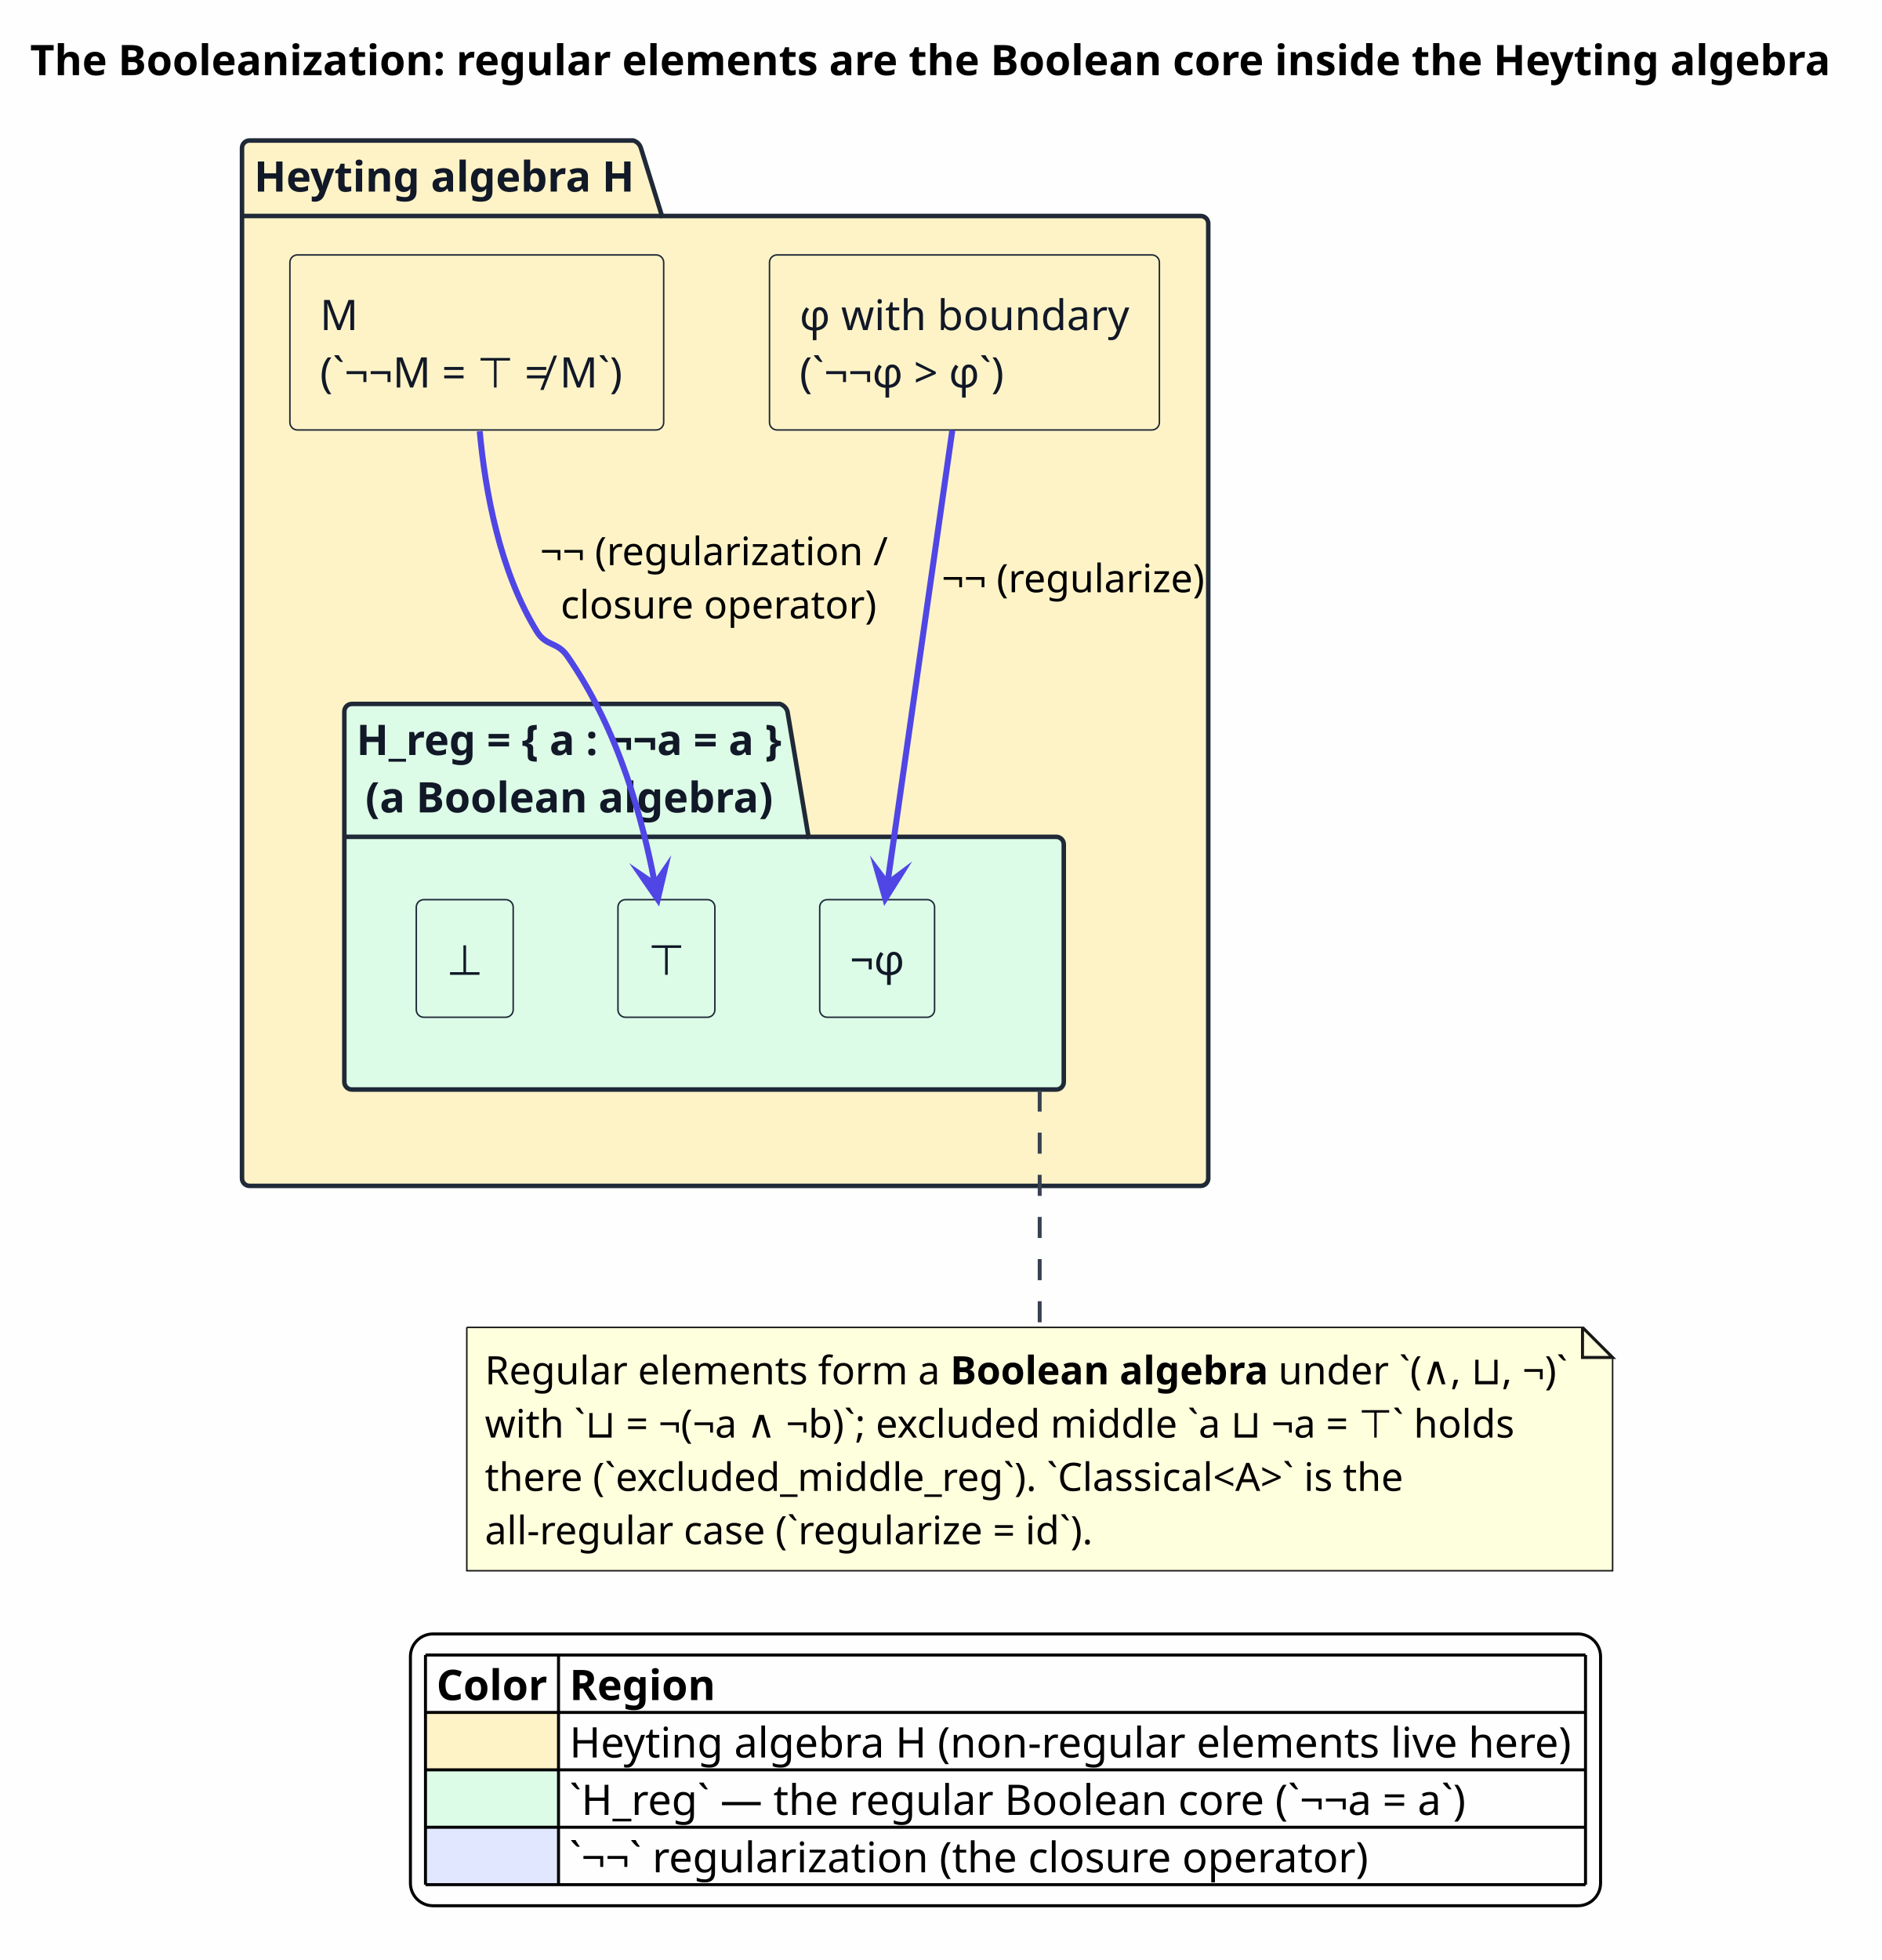
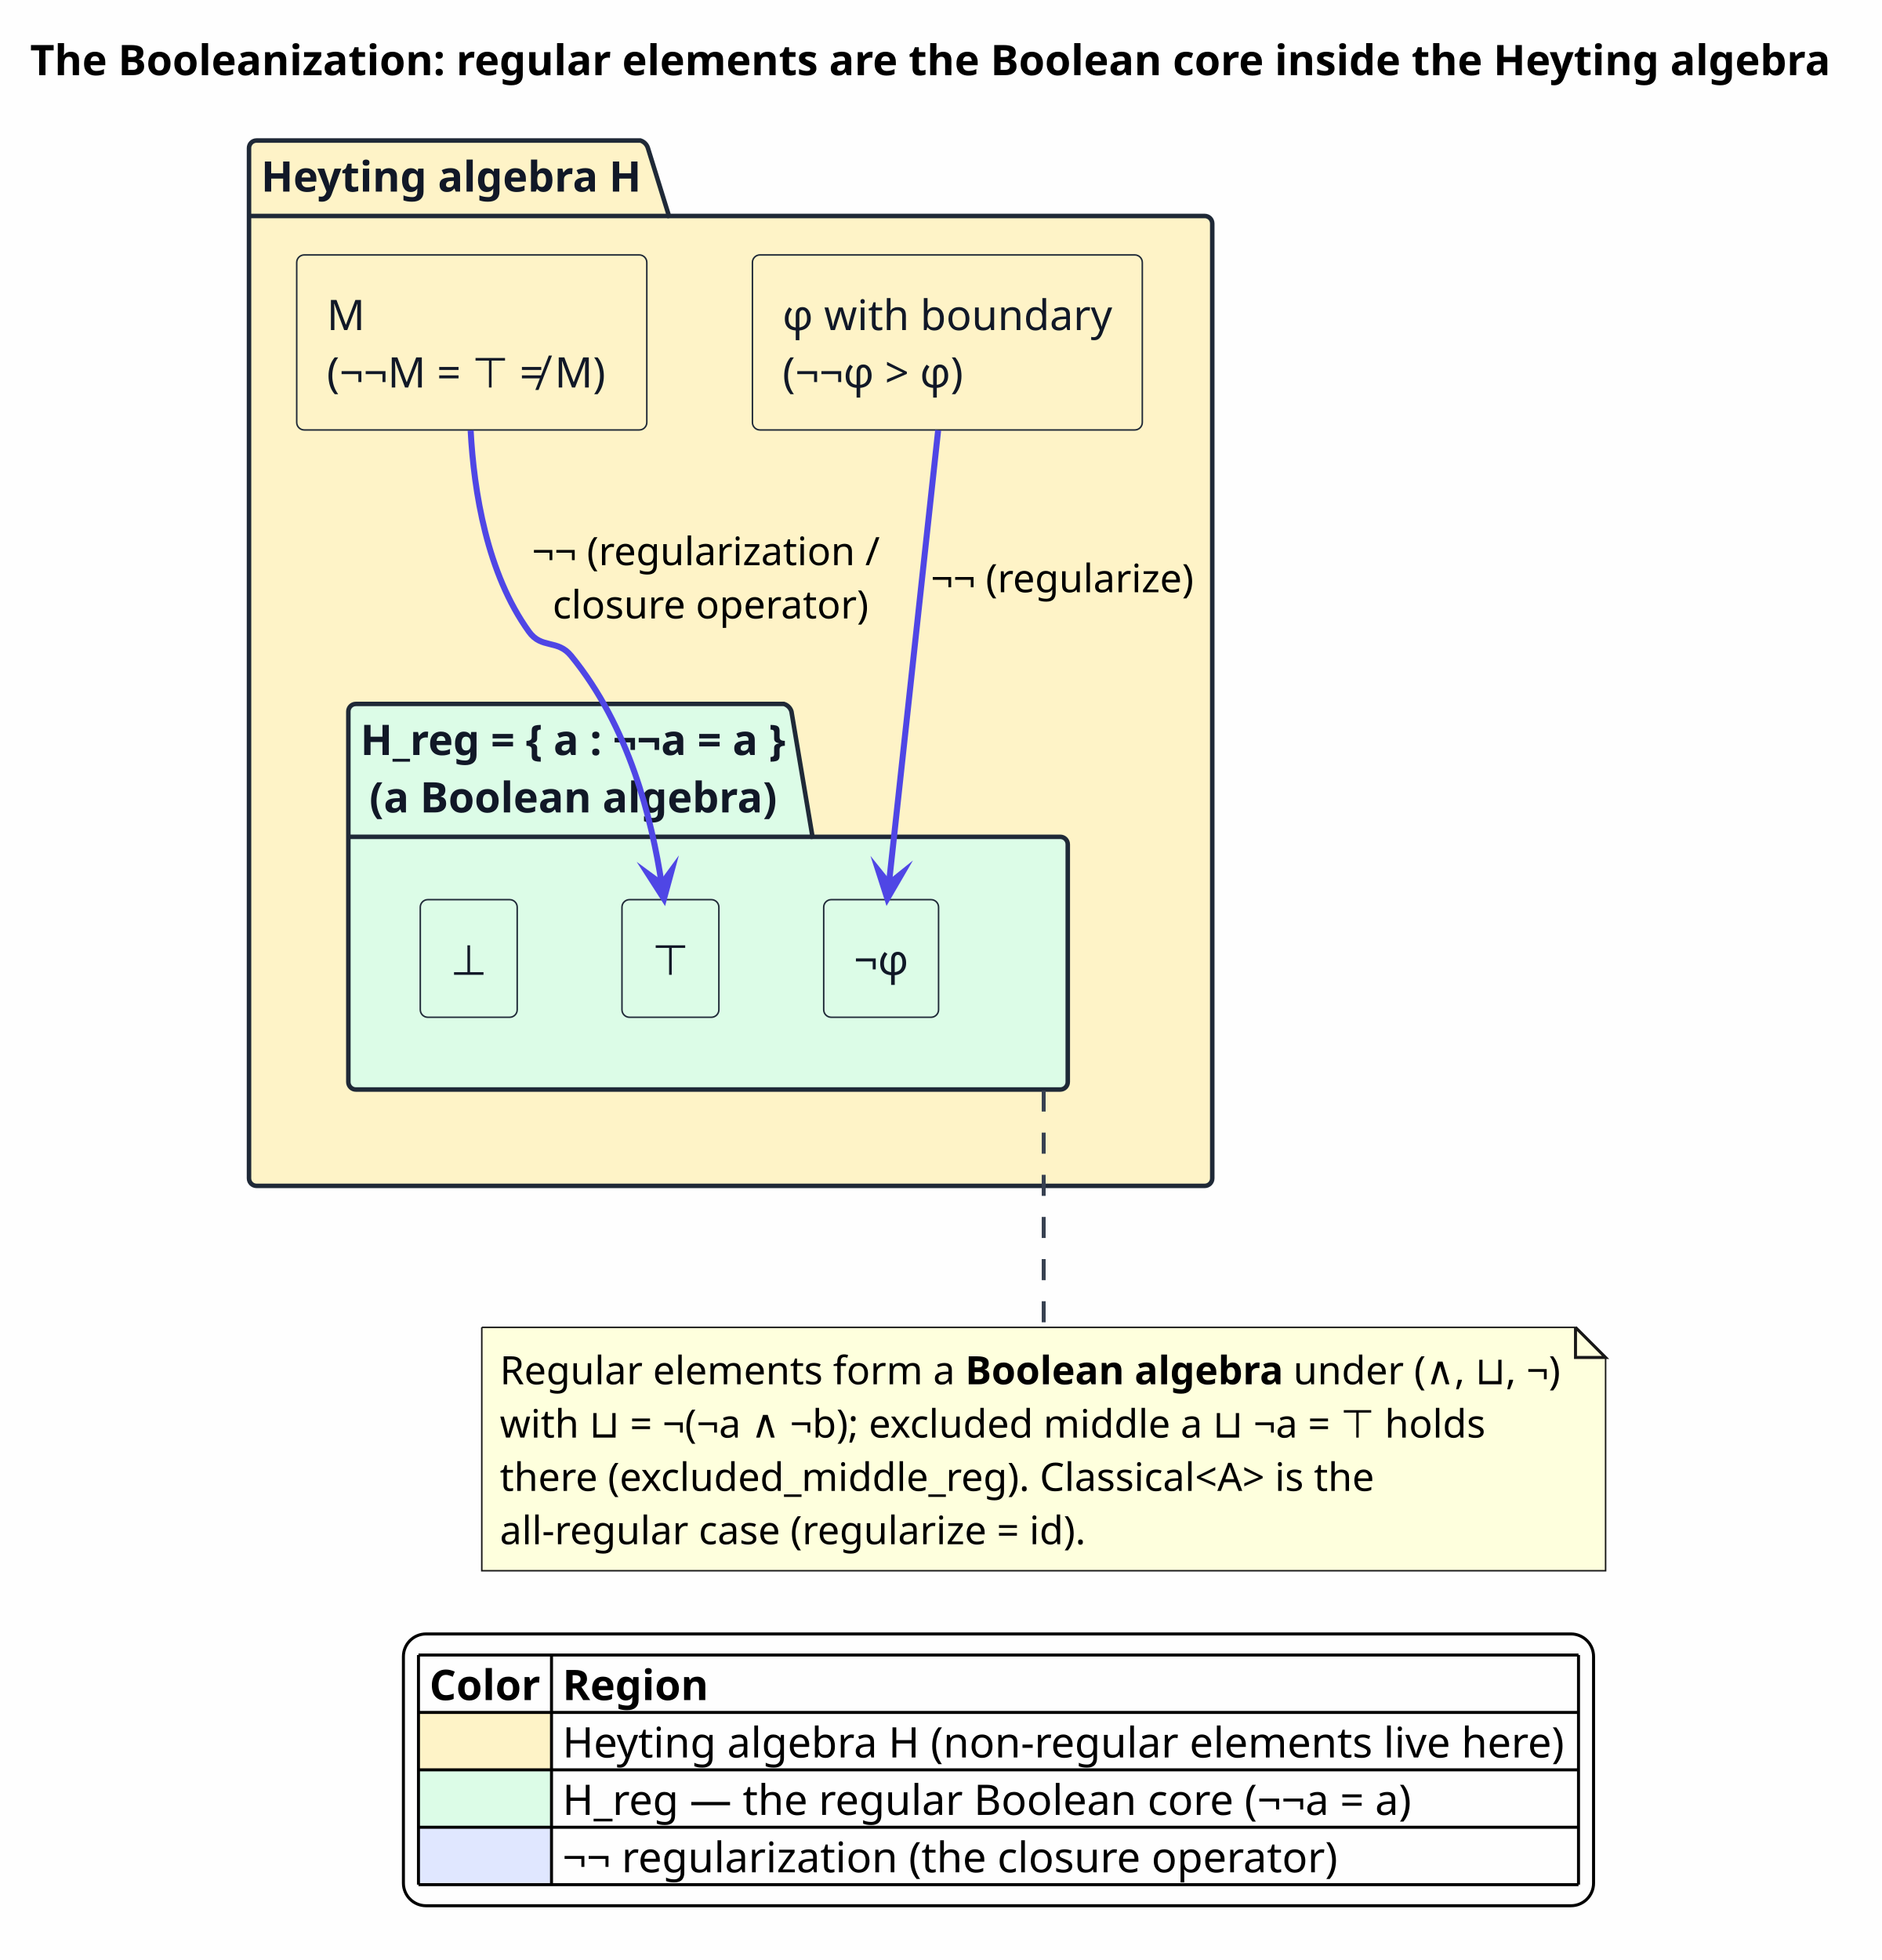
<svg xmlns="http://www.w3.org/2000/svg" contentStyleType="text/css" data-diagram-type="DESCRIPTION" height="651px" preserveAspectRatio="none" style="width:625px;height:651px;background:#FEFEFE;" version="1.1" viewBox="0 0 625 651" width="625px" zoomAndPan="magnify">
  <defs />
  <g>
    <rect fill="#FEFEFE" height="651" style="stroke:none;stroke-width:1;" width="625" x="0" y="0" />
    <g class="title" data-source-line="15">
      <text fill="#000000" font-family="sans-serif" font-size="14" font-weight="700" lengthAdjust="spacing" textLength="598.12" x="10" y="24.966">The Booleanization: regular elements are the Boolean core inside the Heyting algebra</text>
    </g>
    <g class="cluster" data-qualified-name="H" data-source-line="18" id="ent0001">
-       <path d="M82.896,46.67 L210.413,46.67 A3.75,3.75 0 0 1 212.913,49.17 L219.913,71.738 L398.896,71.738 A2.5,2.5 0 0 1 401.396,74.238 L401.396,391.38 A2.5,2.5 0 0 1 398.896,393.88 L82.896,393.88 A2.5,2.5 0 0 1 80.396,391.38 L80.396,49.17 A2.5,2.5 0 0 1 82.896,46.67" fill="#FEF3C7" style="stroke:#1F2937;stroke-width:1.5;" />
-       <line style="stroke:#1F2937;stroke-width:1.5;" x1="80.396" x2="219.913" y1="71.738" y2="71.738" />
-       <text fill="#111827" font-family="sans-serif" font-size="14" font-weight="700" lengthAdjust="spacing" textLength="126.517" x="84.396" y="63.636">Heyting algebra H</text>
+       <path d="M85.224,46.67 L212.742,46.67 A3.75,3.75 0 0 1 215.242,49.17 L222.242,71.738 L400.224,71.738 A2.5,2.5 0 0 1 402.724,74.238 L402.724,391.38 A2.5,2.5 0 0 1 400.224,393.88 L85.224,393.88 A2.5,2.5 0 0 1 82.724,391.38 L82.724,49.17 A2.5,2.5 0 0 1 85.224,46.67" fill="#FEF3C7" style="stroke:#1F2937;stroke-width:1.5;" />
+       <line style="stroke:#1F2937;stroke-width:1.5;" x1="82.724" x2="222.242" y1="71.738" y2="71.738" />
+       <text fill="#111827" font-family="sans-serif" font-size="14" font-weight="700" lengthAdjust="spacing" textLength="126.517" x="86.724" y="63.636">Heyting algebra H</text>
    </g>
    <g class="cluster" data-qualified-name="H.Hreg" data-source-line="25" id="ent0004">
-       <path d="M116.896,233.81 L259.099,233.81 A3.75,3.75 0 0 1 261.599,236.31 L268.599,277.946 L350.896,277.946 A2.5,2.5 0 0 1 353.396,280.446 L353.396,359.38 A2.5,2.5 0 0 1 350.896,361.88 L116.896,361.88 A2.5,2.5 0 0 1 114.396,359.38 L114.396,236.31 A2.5,2.5 0 0 1 116.896,233.81" fill="#DCFCE7" style="stroke:#1F2937;stroke-width:1.5;" />
-       <line style="stroke:#1F2937;stroke-width:1.5;" x1="114.396" x2="268.599" y1="277.946" y2="277.946" />
-       <text fill="#111827" font-family="sans-serif" font-size="14" font-weight="700" lengthAdjust="spacing" textLength="141.203" x="118.396" y="250.776">H_reg = { a : ¬¬a = a }</text>
-       <text fill="#111827" font-family="sans-serif" font-size="14" font-weight="700" lengthAdjust="spacing" textLength="135.239" x="121.378" y="269.844">(a Boolean algebra)</text>
+       <path d="M118.224,233.81 L260.427,233.81 A3.75,3.75 0 0 1 262.927,236.31 L269.927,277.946 L352.224,277.946 A2.5,2.5 0 0 1 354.724,280.446 L354.724,359.38 A2.5,2.5 0 0 1 352.224,361.88 L118.224,361.88 A2.5,2.5 0 0 1 115.724,359.38 L115.724,236.31 A2.5,2.5 0 0 1 118.224,233.81" fill="#DCFCE7" style="stroke:#1F2937;stroke-width:1.5;" />
+       <line style="stroke:#1F2937;stroke-width:1.5;" x1="115.724" x2="269.927" y1="277.946" y2="277.946" />
+       <text fill="#111827" font-family="sans-serif" font-size="14" font-weight="700" lengthAdjust="spacing" textLength="141.203" x="119.724" y="250.776">H_reg = { a : ¬¬a = a }</text>
+       <text fill="#111827" font-family="sans-serif" font-size="14" font-weight="700" lengthAdjust="spacing" textLength="135.239" x="122.706" y="269.844">(a Boolean algebra)</text>
    </g>
    <g class="entity" data-qualified-name="H.M" data-source-line="21" id="ent0002">
-       <rect fill="#FEF3C7" height="58.136" rx="2.5" ry="2.5" style="stroke:#1F2937;stroke-width:0.5;" width="124.174" x="96.306" y="84.67" />
-       <text fill="#111827" font-family="sans-serif" font-size="14" lengthAdjust="spacing" textLength="12.698" x="106.306" y="109.636">M</text>
-       <text fill="#111827" font-family="sans-serif" font-size="14" lengthAdjust="spacing" textLength="104.174" x="106.306" y="128.704">(`¬¬M = ⊤ ≠ M`)</text>
+       <rect fill="#FEF3C7" height="58.136" rx="2.5" ry="2.5" style="stroke:#1F2937;stroke-width:0.5;" width="116.305" x="98.574" y="84.67" />
+       <text fill="#111827" font-family="sans-serif" font-size="14" lengthAdjust="spacing" textLength="12.698" x="108.574" y="109.636">M</text>
+       <text fill="#111827" font-family="sans-serif" font-size="14" lengthAdjust="spacing" textLength="96.305" x="108.574" y="128.704">(¬¬M = ⊤ ≠ M)</text>
    </g>
    <g class="entity" data-qualified-name="H.Phi" data-source-line="22" id="ent0003">
-       <rect fill="#FEF3C7" height="58.136" rx="2.5" ry="2.5" style="stroke:#1F2937;stroke-width:0.5;" width="129.522" x="255.636" y="84.67" />
-       <text fill="#111827" font-family="sans-serif" font-size="14" lengthAdjust="spacing" textLength="109.522" x="265.636" y="109.636">φ with boundary</text>
-       <text fill="#111827" font-family="sans-serif" font-size="14" lengthAdjust="spacing" textLength="67.872" x="265.636" y="128.704">(`¬¬φ &gt; φ`)</text>
+       <rect fill="#FEF3C7" height="58.136" rx="2.5" ry="2.5" style="stroke:#1F2937;stroke-width:0.5;" width="129.522" x="249.964" y="84.67" />
+       <text fill="#111827" font-family="sans-serif" font-size="14" lengthAdjust="spacing" textLength="109.522" x="259.964" y="109.636">φ with boundary</text>
+       <text fill="#111827" font-family="sans-serif" font-size="14" lengthAdjust="spacing" textLength="60.004" x="259.964" y="128.704">(¬¬φ &gt; φ)</text>
    </g>
    <g class="entity" data-qualified-name="H.Hreg.Bot" data-source-line="26" id="ent0005">
-       <rect fill="#DCFCE7" height="39.068" rx="2.5" ry="2.5" style="stroke:#1F2937;stroke-width:0.5;" width="32.195" x="138.296" y="298.81" />
-       <text fill="#111827" font-family="sans-serif" font-size="14" lengthAdjust="spacing" textLength="12.195" x="148.296" y="323.776">⊥</text>
+       <rect fill="#DCFCE7" height="39.068" rx="2.5" ry="2.5" style="stroke:#1F2937;stroke-width:0.5;" width="32.195" x="139.624" y="298.81" />
+       <text fill="#111827" font-family="sans-serif" font-size="14" lengthAdjust="spacing" textLength="12.195" x="149.624" y="323.776">⊥</text>
    </g>
    <g class="entity" data-qualified-name="H.Hreg.Top" data-source-line="27" id="ent0006">
-       <rect fill="#DCFCE7" height="39.068" rx="2.5" ry="2.5" style="stroke:#1F2937;stroke-width:0.5;" width="32.195" x="205.296" y="298.81" />
-       <text fill="#111827" font-family="sans-serif" font-size="14" lengthAdjust="spacing" textLength="12.195" x="215.296" y="323.776">⊤</text>
+       <rect fill="#DCFCE7" height="39.068" rx="2.5" ry="2.5" style="stroke:#1F2937;stroke-width:0.5;" width="32.195" x="206.624" y="298.81" />
+       <text fill="#111827" font-family="sans-serif" font-size="14" lengthAdjust="spacing" textLength="12.195" x="216.624" y="323.776">⊤</text>
    </g>
    <g class="entity" data-qualified-name="H.Hreg.NegPhi" data-source-line="28" id="ent0007">
-       <rect fill="#DCFCE7" height="39.068" rx="2.5" ry="2.5" style="stroke:#1F2937;stroke-width:0.5;" width="38.158" x="272.316" y="298.81" />
-       <text fill="#111827" font-family="sans-serif" font-size="14" lengthAdjust="spacing" textLength="18.158" x="282.316" y="323.776">¬φ</text>
+       <rect fill="#DCFCE7" height="39.068" rx="2.5" ry="2.5" style="stroke:#1F2937;stroke-width:0.5;" width="38.158" x="273.644" y="298.81" />
+       <text fill="#111827" font-family="sans-serif" font-size="14" lengthAdjust="spacing" textLength="18.158" x="283.644" y="323.776">¬φ</text>
    </g>
    <g class="entity" data-qualified-name="GMN10" data-source-line="37" id="ent0011">
-       <path d="M155.076,440.88 L155.076,521.704 L535.724,521.704 L535.724,450.88 L525.724,440.88 L155.076,440.88" fill="#FEFFDD" style="stroke:#181818;stroke-width:0.5;" />
-       <path d="M525.724,440.88 L525.724,450.88 L535.724,450.88 L525.724,440.88" fill="#FEFFDD" style="stroke:#181818;stroke-width:1;" />
-       <text fill="#000000" font-family="sans-serif" font-size="13" lengthAdjust="spacing" textLength="151.216" x="161.076" y="459.777">Regular elements form a</text>
-       <text fill="#000000" font-family="sans-serif" font-size="13" font-weight="700" lengthAdjust="spacing" textLength="105.599" x="315.672" y="459.777">Boolean algebra</text>
-       <text fill="#000000" font-family="sans-serif" font-size="13" lengthAdjust="spacing" textLength="96.073" x="424.651" y="459.777">under `(∧, ⊔, ¬)`</text>
-       <text fill="#000000" font-family="sans-serif" font-size="13" lengthAdjust="spacing" textLength="342.571" x="161.076" y="477.483">with `⊔ = ¬(¬a ∧ ¬b)`; excluded middle `a ⊔ ¬a = ⊤` holds</text>
-       <text fill="#000000" font-family="sans-serif" font-size="13" lengthAdjust="spacing" textLength="306.137" x="161.076" y="495.189">there (`excluded_middle_reg`). `Classical&lt;A&gt;` is the</text>
-       <text fill="#000000" font-family="sans-serif" font-size="13" lengthAdjust="spacing" textLength="202.462" x="161.076" y="512.895">all-regular case (`regularize = id`).</text>
+       <path d="M160.054,440.88 L160.054,521.704 L533.396,521.704 L533.396,450.88 L523.396,440.88 L160.054,440.88" fill="#FEFFDD" style="stroke:#181818;stroke-width:0.5;" />
+       <path d="M523.396,440.88 L523.396,450.88 L533.396,450.88 L523.396,440.88" fill="#FEFFDD" style="stroke:#181818;stroke-width:1;" />
+       <text fill="#000000" font-family="sans-serif" font-size="13" lengthAdjust="spacing" textLength="151.216" x="166.054" y="459.777">Regular elements form a</text>
+       <text fill="#000000" font-family="sans-serif" font-size="13" font-weight="700" lengthAdjust="spacing" textLength="105.599" x="320.65" y="459.777">Boolean algebra</text>
+       <text fill="#000000" font-family="sans-serif" font-size="13" lengthAdjust="spacing" textLength="88.767" x="429.629" y="459.777">under (∧, ⊔, ¬)</text>
+       <text fill="#000000" font-family="sans-serif" font-size="13" lengthAdjust="spacing" textLength="327.959" x="166.054" y="477.483">with ⊔ = ¬(¬a ∧ ¬b); excluded middle a ⊔ ¬a = ⊤ holds</text>
+       <text fill="#000000" font-family="sans-serif" font-size="13" lengthAdjust="spacing" textLength="291.525" x="166.054" y="495.189">there (excluded_middle_reg). Classical&lt;A&gt; is the</text>
+       <text fill="#000000" font-family="sans-serif" font-size="13" lengthAdjust="spacing" textLength="195.156" x="166.054" y="512.895">all-regular case (regularize = id).</text>
    </g>
    <g class="link" data-entity-1="ent0002" data-entity-2="ent0006" data-link-type="dependency" data-source-line="33" id="lnk8">
-       <path d="M159.366,143.22 C161.196,163.15 166.016,189.7 178.396,209.81 C181.376,214.66 185.146,213.14 188.396,217.81 C205.766,242.76 213.589,272.597 217.579,293.747" fill="none" id="M-to-Top" style="stroke:#4F46E5;stroke-width:2;" />
-       <polygon fill="#4F46E5" points="218.506,298.66,220.768,289.074,217.579,293.747,212.907,290.557,218.506,298.66" style="stroke:#4F46E5;stroke-width:2;stroke-linejoin:miter;stroke-miterlimit:10;" />
-       <text fill="#000000" font-family="sans-serif" font-size="13" lengthAdjust="spacing" textLength="119.197" x="179.396" y="187.707">¬¬  (regularization /</text>
-       <text fill="#000000" font-family="sans-serif" font-size="13" lengthAdjust="spacing" textLength="105.482" x="186.254" y="205.413">closure operator)</text>
+       <path d="M156.354,142.97 C157.434,163.29 161.754,190.42 175.724,209.81 C179.914,215.62 185.184,212.26 189.724,217.81 C209.094,241.48 216.494,272.008 219.814,293.588" fill="none" id="M-to-Top" style="stroke:#4F46E5;stroke-width:2;" />
+       <polygon fill="#4F46E5" points="220.574,298.53,223.159,289.026,219.814,293.588,215.252,290.243,220.574,298.53" style="stroke:#4F46E5;stroke-width:2;stroke-linejoin:miter;stroke-miterlimit:10;" />
+       <text fill="#000000" font-family="sans-serif" font-size="13" lengthAdjust="spacing" textLength="119.197" x="176.724" y="187.707">¬¬  (regularization /</text>
+       <text fill="#000000" font-family="sans-serif" font-size="13" lengthAdjust="spacing" textLength="105.482" x="183.582" y="205.413">closure operator)</text>
    </g>
    <g class="link" data-entity-1="ent0003" data-entity-2="ent0007" data-link-type="dependency" data-source-line="34" id="lnk9">
-       <path d="M316.366,142.91 C310.356,184.88 299.925,257.76 294.805,293.52" fill="none" id="Phi-to-NegPhi" style="stroke:#4F46E5;stroke-width:2;" />
-       <polygon fill="#4F46E5" points="294.096,298.47,299.331,290.128,294.805,293.52,291.412,288.994,294.096,298.47" style="stroke:#4F46E5;stroke-width:2;stroke-linejoin:miter;stroke-miterlimit:10;" />
-       <text fill="#000000" font-family="sans-serif" font-size="13" lengthAdjust="spacing" textLength="90.974" x="312.826" y="196.707">¬¬  (regularize)</text>
+       <path d="M311.664,142.91 C307.104,184.88 299.193,257.739 295.313,293.499" fill="none" id="Phi-to-NegPhi" style="stroke:#4F46E5;stroke-width:2;" />
+       <polygon fill="#4F46E5" points="294.774,298.47,299.721,289.954,295.313,293.499,291.768,289.091,294.774,298.47" style="stroke:#4F46E5;stroke-width:2;stroke-linejoin:miter;stroke-miterlimit:10;" />
+       <text fill="#000000" font-family="sans-serif" font-size="13" lengthAdjust="spacing" textLength="90.974" x="309.224" y="196.707">¬¬  (regularize)</text>
    </g>
    <g class="link" data-entity-1="ent0004" data-entity-2="ent0011" data-link-type="association" data-source-line="37" id="lnk12">
-       <path d="M345.396,362.195 C345.396,362.381 345.396,362.567 345.396,362.754 C345.396,363.128 345.396,363.503 345.396,363.88 C345.396,387.977 345.396,417.485 345.396,440.76" fill="none" id="Hreg-GMN10" style="stroke:#374151;stroke-width:1.3;stroke-dasharray:7,7;" />
+       <path d="M346.724,362.195 C346.724,362.381 346.724,362.567 346.724,362.754 C346.724,363.128 346.724,363.503 346.724,363.88 C346.724,387.977 346.724,417.485 346.724,440.76" fill="none" id="Hreg-GMN10" style="stroke:#374151;stroke-width:1.3;stroke-dasharray:7,7;" />
    </g>
    <g class="legend" data-source-line="43">
-       <rect fill="none" height="90.272" rx="7.5" ry="7.5" style="stroke:#000000;stroke-width:1;" width="395.377" x="136.347" y="542.704" />
-       <text fill="#000000" font-family="sans-serif" font-size="14" font-weight="700" lengthAdjust="spacing" textLength="36.918" x="144.987" y="564.67">Color</text>
-       <text fill="#000000" font-family="sans-serif" font-size="14" font-weight="700" lengthAdjust="spacing" textLength="48.426" x="189.185" y="564.67">Region</text>
-       <rect fill="#FEF3C7" height="19.068" style="stroke:none;stroke-width:1;" width="44.198" x="141.347" y="568.772" />
-       <text fill="#000000" font-family="sans-serif" font-size="14" lengthAdjust="spacing" textLength="3.64" x="141.347" y="583.738"> </text>
-       <text fill="#000000" font-family="sans-serif" font-size="14" lengthAdjust="spacing" textLength="333.899" x="189.185" y="583.738">Heyting algebra H (non-regular elements live here)</text>
-       <rect fill="#DCFCE7" height="19.068" style="stroke:none;stroke-width:1;" width="44.198" x="141.347" y="587.84" />
-       <text fill="#000000" font-family="sans-serif" font-size="14" lengthAdjust="spacing" textLength="3.64" x="141.347" y="602.806"> </text>
-       <text fill="#000000" font-family="sans-serif" font-size="14" lengthAdjust="spacing" textLength="298.577" x="189.185" y="602.806">`H_reg` — the regular Boolean core (`¬¬a = a`)</text>
-       <rect fill="#E0E7FF" height="19.068" style="stroke:none;stroke-width:1;" width="44.198" x="141.347" y="606.908" />
-       <text fill="#000000" font-family="sans-serif" font-size="14" lengthAdjust="spacing" textLength="3.64" x="141.347" y="621.874"> </text>
-       <text fill="#000000" font-family="sans-serif" font-size="14" lengthAdjust="spacing" textLength="266.223" x="189.185" y="621.874">`¬¬` regularization (the closure operator)</text>
-       <line style="stroke:#000000;stroke-width:1;" x1="141.347" x2="526.724" y1="549.704" y2="549.704" />
-       <line style="stroke:#000000;stroke-width:1;" x1="141.347" x2="526.724" y1="568.772" y2="568.772" />
-       <line style="stroke:#000000;stroke-width:1;" x1="141.347" x2="526.724" y1="587.84" y2="587.84" />
-       <line style="stroke:#000000;stroke-width:1;" x1="141.347" x2="526.724" y1="606.908" y2="606.908" />
-       <line style="stroke:#000000;stroke-width:1;" x1="141.347" x2="526.724" y1="625.976" y2="625.976" />
-       <line style="stroke:#000000;stroke-width:1;" x1="141.347" x2="141.347" y1="549.704" y2="625.976" />
-       <line style="stroke:#000000;stroke-width:1;" x1="185.545" x2="185.545" y1="549.704" y2="625.976" />
-       <line style="stroke:#000000;stroke-width:1;" x1="526.724" x2="526.724" y1="549.704" y2="625.976" />
+       <rect fill="none" height="90.272" rx="7.5" ry="7.5" style="stroke:#000000;stroke-width:1;" width="395.377" x="134.019" y="542.704" />
+       <text fill="#000000" font-family="sans-serif" font-size="14" font-weight="700" lengthAdjust="spacing" textLength="36.918" x="142.659" y="564.67">Color</text>
+       <text fill="#000000" font-family="sans-serif" font-size="14" font-weight="700" lengthAdjust="spacing" textLength="48.426" x="186.857" y="564.67">Region</text>
+       <rect fill="#FEF3C7" height="19.068" style="stroke:none;stroke-width:1;" width="44.198" x="139.019" y="568.772" />
+       <text fill="#000000" font-family="sans-serif" font-size="14" lengthAdjust="spacing" textLength="3.64" x="139.019" y="583.738"> </text>
+       <text fill="#000000" font-family="sans-serif" font-size="14" lengthAdjust="spacing" textLength="333.899" x="186.857" y="583.738">Heyting algebra H (non-regular elements live here)</text>
+       <rect fill="#DCFCE7" height="19.068" style="stroke:none;stroke-width:1;" width="44.198" x="139.019" y="587.84" />
+       <text fill="#000000" font-family="sans-serif" font-size="14" lengthAdjust="spacing" textLength="3.64" x="139.019" y="602.806"> </text>
+       <text fill="#000000" font-family="sans-serif" font-size="14" lengthAdjust="spacing" textLength="282.841" x="186.857" y="602.806">H_reg — the regular Boolean core (¬¬a = a)</text>
+       <rect fill="#E0E7FF" height="19.068" style="stroke:none;stroke-width:1;" width="44.198" x="139.019" y="606.908" />
+       <text fill="#000000" font-family="sans-serif" font-size="14" lengthAdjust="spacing" textLength="3.64" x="139.019" y="621.874"> </text>
+       <text fill="#000000" font-family="sans-serif" font-size="14" lengthAdjust="spacing" textLength="258.355" x="186.857" y="621.874">¬¬ regularization (the closure operator)</text>
+       <line style="stroke:#000000;stroke-width:1;" x1="139.019" x2="524.396" y1="549.704" y2="549.704" />
+       <line style="stroke:#000000;stroke-width:1;" x1="139.019" x2="524.396" y1="568.772" y2="568.772" />
+       <line style="stroke:#000000;stroke-width:1;" x1="139.019" x2="524.396" y1="587.84" y2="587.84" />
+       <line style="stroke:#000000;stroke-width:1;" x1="139.019" x2="524.396" y1="606.908" y2="606.908" />
+       <line style="stroke:#000000;stroke-width:1;" x1="139.019" x2="524.396" y1="625.976" y2="625.976" />
+       <line style="stroke:#000000;stroke-width:1;" x1="139.019" x2="139.019" y1="549.704" y2="625.976" />
+       <line style="stroke:#000000;stroke-width:1;" x1="183.217" x2="183.217" y1="549.704" y2="625.976" />
+       <line style="stroke:#000000;stroke-width:1;" x1="524.396" x2="524.396" y1="549.704" y2="625.976" />
    </g>
  </g>
</svg>
